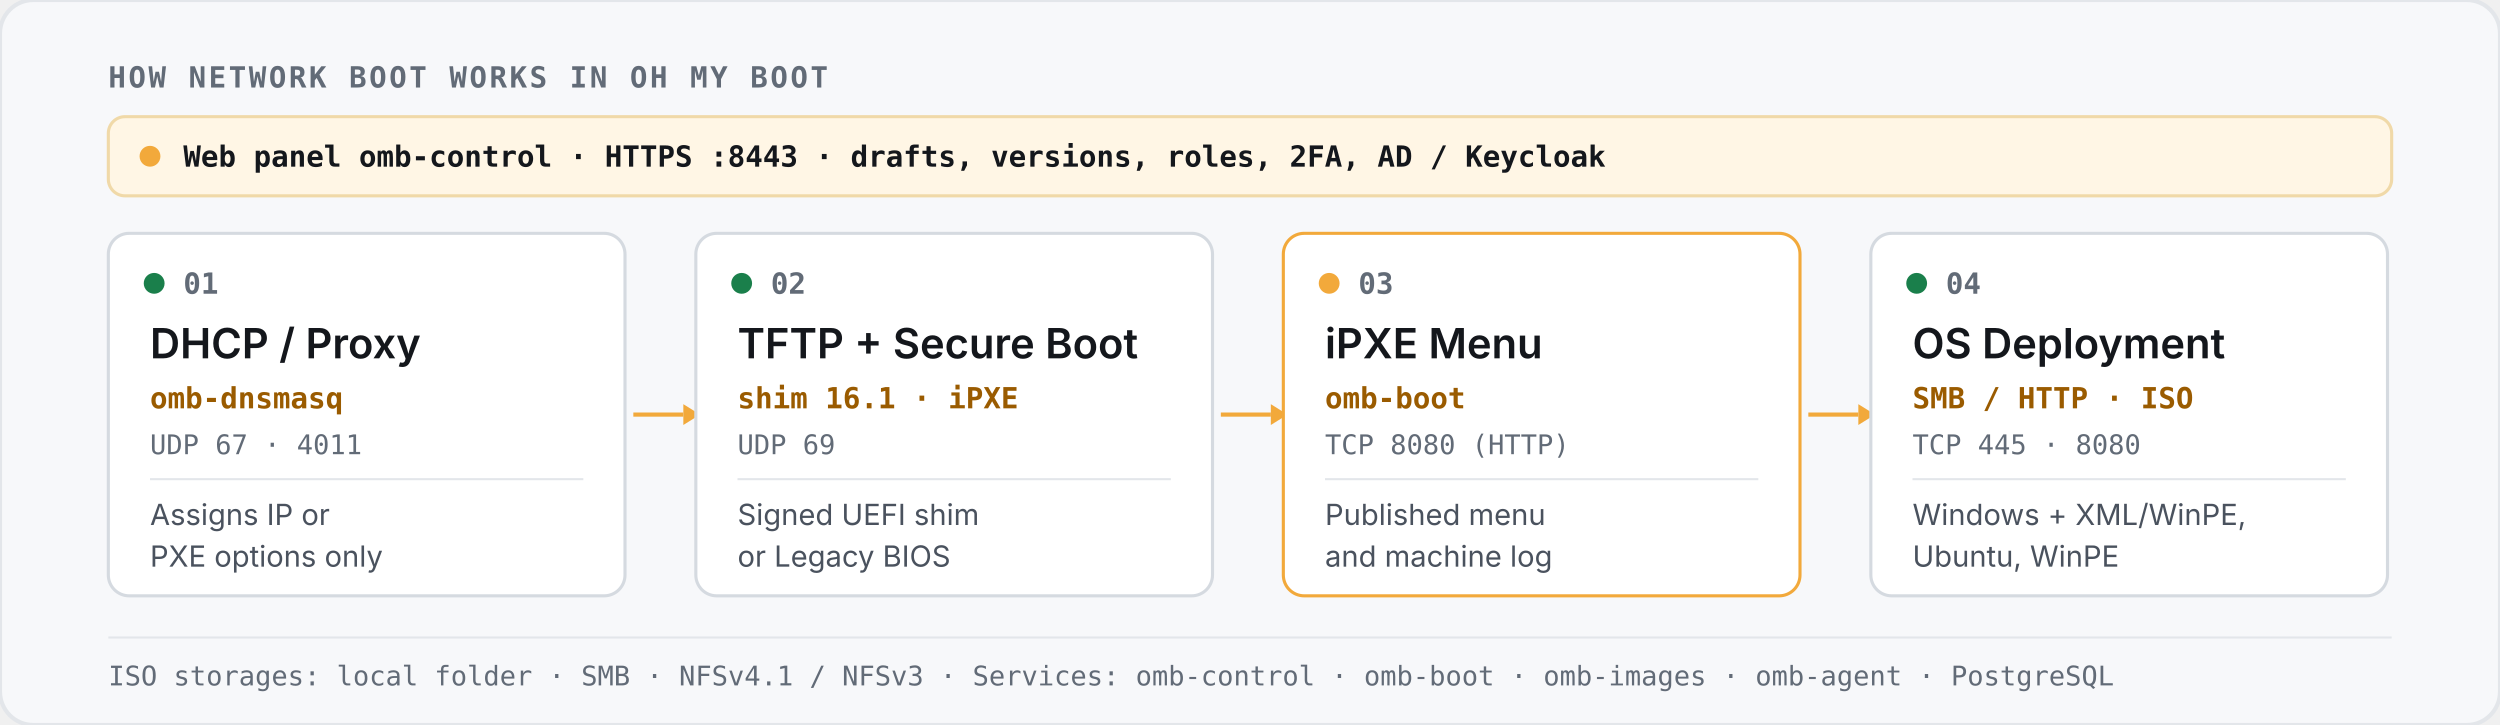
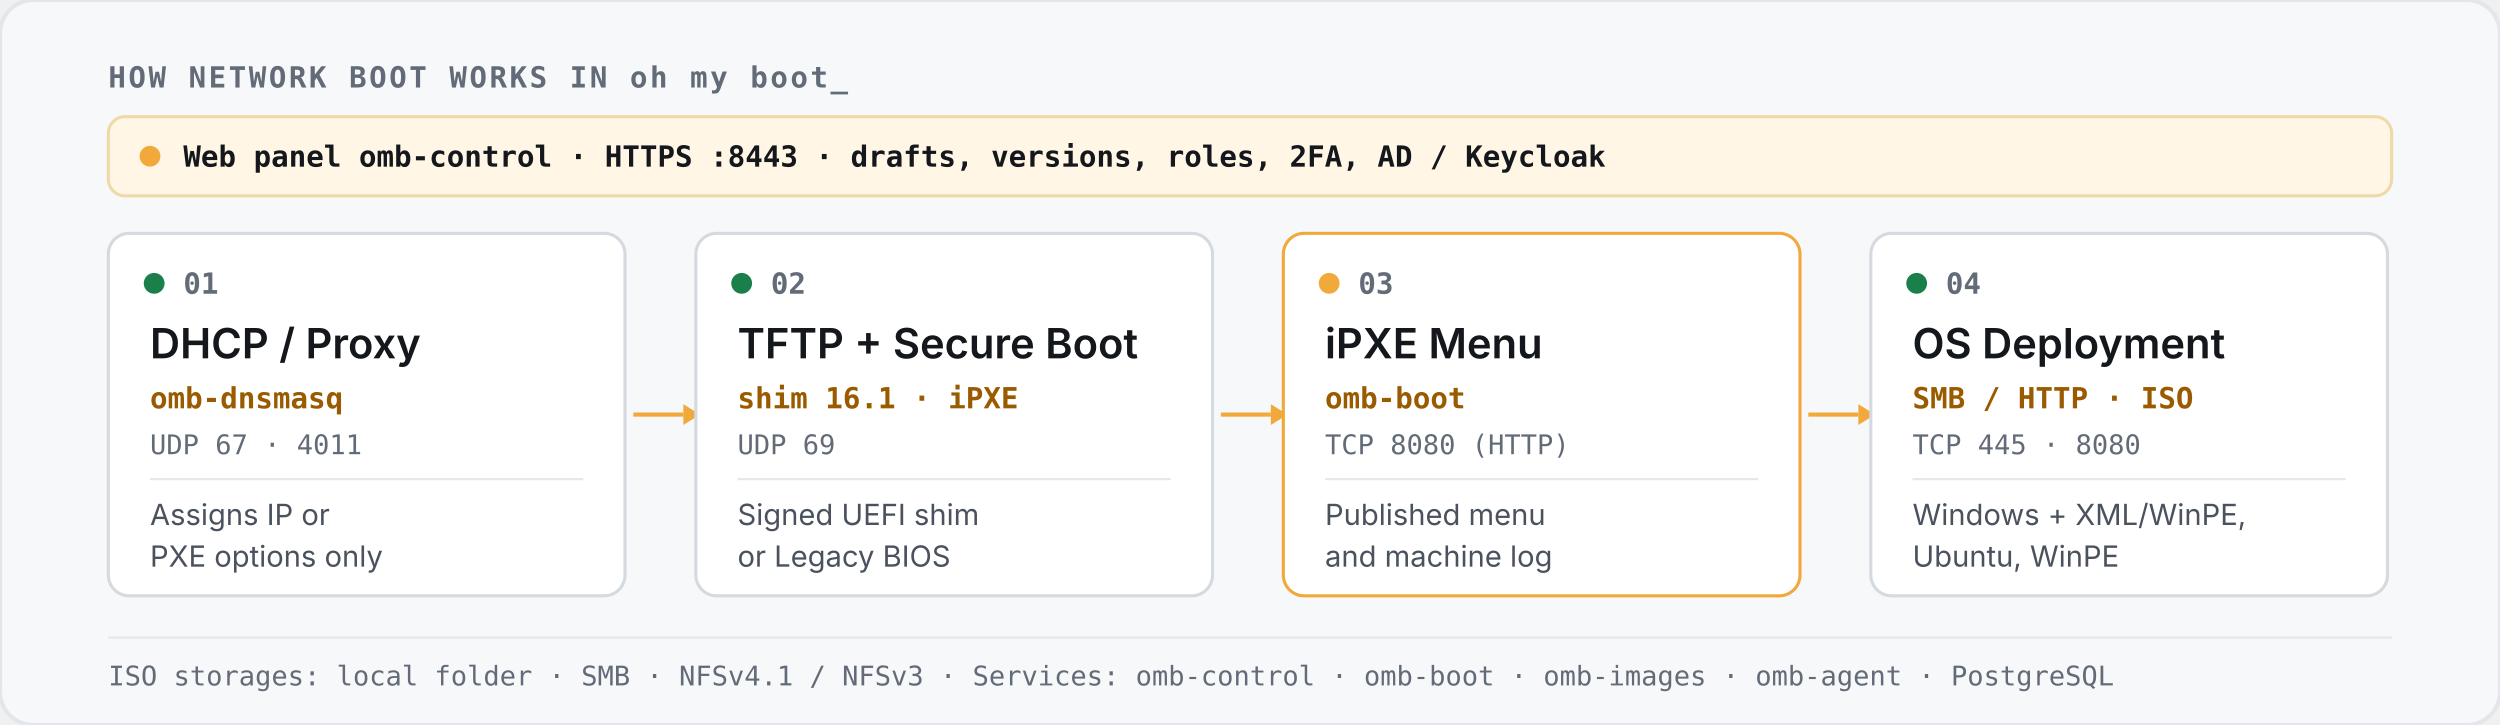
<svg xmlns="http://www.w3.org/2000/svg" width="1200" height="348" viewBox="0 0 1200 348" role="img" aria-labelledby="title desc">
  <rect width="1200" height="348" rx="16" fill="#F7F8FA" stroke="#E3E6EA" stroke-width="2" />
-   <text x="52" y="42" font-family="ui-monospace, SFMono-Regular, Menlo, Consolas, monospace" font-size="14" font-weight="700" letter-spacing="1.2" fill="#626B77">HOW NETWORK BOOT WORKS IN OH MY BOOT</text>
+   <text x="52" y="42" font-family="ui-monospace, SFMono-Regular, Menlo, Consolas, monospace" font-size="14" font-weight="700" letter-spacing="1.2" fill="#626B77">HOW NETWORK BOOT WORKS IN oh my boot_</text>
  <g transform="translate(52 56)">
    <rect width="1096" height="38" rx="8" fill="#FFF6E5" stroke="#F0D9A8" stroke-width="1.5" />
    <circle cx="20" cy="19" r="5" fill="#F2A93B" />
    <text x="36" y="24" font-family="ui-monospace, SFMono-Regular, Menlo, Consolas, monospace" font-size="14" font-weight="600" fill="#14171C">Web panel omb-control · HTTPS :8443 · drafts, versions, roles, 2FA, AD / Keycloak</text>
  </g>
  <g transform="translate(52 112)">
    <rect width="248" height="174" rx="10" fill="#FFFFFF" stroke="#D5DAE0" stroke-width="1.5" />
    <circle cx="22" cy="24" r="5" fill="#1A7F4B" />
    <text x="36" y="29" font-family="ui-monospace, SFMono-Regular, Menlo, Consolas, monospace" font-size="14" font-weight="700" fill="#626B77">01</text>
    <text x="20" y="60" font-family="-apple-system, BlinkMacSystemFont, 'Segoe UI', system-ui, sans-serif" font-size="20" font-weight="600" fill="#14171C">DHCP / Proxy</text>
    <text x="20" y="84" font-family="ui-monospace, SFMono-Regular, Menlo, Consolas, monospace" font-size="14" font-weight="600" fill="#9A5B00">omb-dnsmasq</text>
    <text x="20" y="106" font-family="ui-monospace, SFMono-Regular, Menlo, Consolas, monospace" font-size="13" fill="#626B77">UDP 67 · 4011</text>
    <line x1="20" y1="118" x2="228" y2="118" stroke="#E3E6EA" stroke-width="1" />
    <text x="20" y="140" font-family="-apple-system, BlinkMacSystemFont, 'Segoe UI', system-ui, sans-serif" font-size="14" fill="#4A525E">Assigns IP or</text>
    <text x="20" y="160" font-family="-apple-system, BlinkMacSystemFont, 'Segoe UI', system-ui, sans-serif" font-size="14" fill="#4A525E">PXE options only</text>
  </g>
  <line x1="304" y1="199" x2="328" y2="199" stroke="#F2A93B" stroke-width="2" />
  <polygon points="328,194 336,199 328,204" fill="#F2A93B" />
  <g transform="translate(334 112)">
    <rect width="248" height="174" rx="10" fill="#FFFFFF" stroke="#D5DAE0" stroke-width="1.5" />
    <circle cx="22" cy="24" r="5" fill="#1A7F4B" />
    <text x="36" y="29" font-family="ui-monospace, SFMono-Regular, Menlo, Consolas, monospace" font-size="14" font-weight="700" fill="#626B77">02</text>
    <text x="20" y="60" font-family="-apple-system, BlinkMacSystemFont, 'Segoe UI', system-ui, sans-serif" font-size="20" font-weight="600" fill="#14171C">TFTP + Secure Boot</text>
    <text x="20" y="84" font-family="ui-monospace, SFMono-Regular, Menlo, Consolas, monospace" font-size="14" font-weight="600" fill="#9A5B00">shim 16.1 · iPXE</text>
    <text x="20" y="106" font-family="ui-monospace, SFMono-Regular, Menlo, Consolas, monospace" font-size="13" fill="#626B77">UDP 69</text>
    <line x1="20" y1="118" x2="228" y2="118" stroke="#E3E6EA" stroke-width="1" />
    <text x="20" y="140" font-family="-apple-system, BlinkMacSystemFont, 'Segoe UI', system-ui, sans-serif" font-size="14" fill="#4A525E">Signed UEFI shim</text>
    <text x="20" y="160" font-family="-apple-system, BlinkMacSystemFont, 'Segoe UI', system-ui, sans-serif" font-size="14" fill="#4A525E">or Legacy BIOS</text>
  </g>
  <line x1="586" y1="199" x2="610" y2="199" stroke="#F2A93B" stroke-width="2" />
  <polygon points="610,194 618,199 610,204" fill="#F2A93B" />
  <g transform="translate(616 112)">
    <rect width="248" height="174" rx="10" fill="#FFFFFF" stroke="#F2A93B" stroke-width="1.5" />
    <circle cx="22" cy="24" r="5" fill="#F2A93B" />
    <text x="36" y="29" font-family="ui-monospace, SFMono-Regular, Menlo, Consolas, monospace" font-size="14" font-weight="700" fill="#626B77">03</text>
    <text x="20" y="60" font-family="-apple-system, BlinkMacSystemFont, 'Segoe UI', system-ui, sans-serif" font-size="20" font-weight="600" fill="#14171C">iPXE Menu</text>
    <text x="20" y="84" font-family="ui-monospace, SFMono-Regular, Menlo, Consolas, monospace" font-size="14" font-weight="600" fill="#9A5B00">omb-boot</text>
    <text x="20" y="106" font-family="ui-monospace, SFMono-Regular, Menlo, Consolas, monospace" font-size="13" fill="#626B77">TCP 8080 (HTTP)</text>
    <line x1="20" y1="118" x2="228" y2="118" stroke="#E3E6EA" stroke-width="1" />
    <text x="20" y="140" font-family="-apple-system, BlinkMacSystemFont, 'Segoe UI', system-ui, sans-serif" font-size="14" fill="#4A525E">Published menu</text>
    <text x="20" y="160" font-family="-apple-system, BlinkMacSystemFont, 'Segoe UI', system-ui, sans-serif" font-size="14" fill="#4A525E">and machine log</text>
  </g>
  <line x1="868" y1="199" x2="892" y2="199" stroke="#F2A93B" stroke-width="2" />
  <polygon points="892,194 900,199 892,204" fill="#F2A93B" />
  <g transform="translate(898 112)">
    <rect width="248" height="174" rx="10" fill="#FFFFFF" stroke="#D5DAE0" stroke-width="1.5" />
    <circle cx="22" cy="24" r="5" fill="#1A7F4B" />
    <text x="36" y="29" font-family="ui-monospace, SFMono-Regular, Menlo, Consolas, monospace" font-size="14" font-weight="700" fill="#626B77">04</text>
    <text x="20" y="60" font-family="-apple-system, BlinkMacSystemFont, 'Segoe UI', system-ui, sans-serif" font-size="20" font-weight="600" fill="#14171C">OS Deployment</text>
    <text x="20" y="84" font-family="ui-monospace, SFMono-Regular, Menlo, Consolas, monospace" font-size="14" font-weight="600" fill="#9A5B00">SMB / HTTP · ISO</text>
    <text x="20" y="106" font-family="ui-monospace, SFMono-Regular, Menlo, Consolas, monospace" font-size="13" fill="#626B77">TCP 445 · 8080</text>
    <line x1="20" y1="118" x2="228" y2="118" stroke="#E3E6EA" stroke-width="1" />
    <text x="20" y="140" font-family="-apple-system, BlinkMacSystemFont, 'Segoe UI', system-ui, sans-serif" font-size="14" fill="#4A525E">Windows + XML/WinPE,</text>
    <text x="20" y="160" font-family="-apple-system, BlinkMacSystemFont, 'Segoe UI', system-ui, sans-serif" font-size="14" fill="#4A525E">Ubuntu, WinPE</text>
  </g>
  <line x1="52" y1="306" x2="1148" y2="306" stroke="#E3E6EA" stroke-width="1" />
  <text x="52" y="329" font-family="ui-monospace, SFMono-Regular, Menlo, Consolas, monospace" font-size="13" fill="#626B77">ISO storages: local folder · SMB · NFSv4.1 / NFSv3   ·   Services: omb-control · omb-boot · omb-images · omb-agent · PostgreSQL</text>
</svg>
